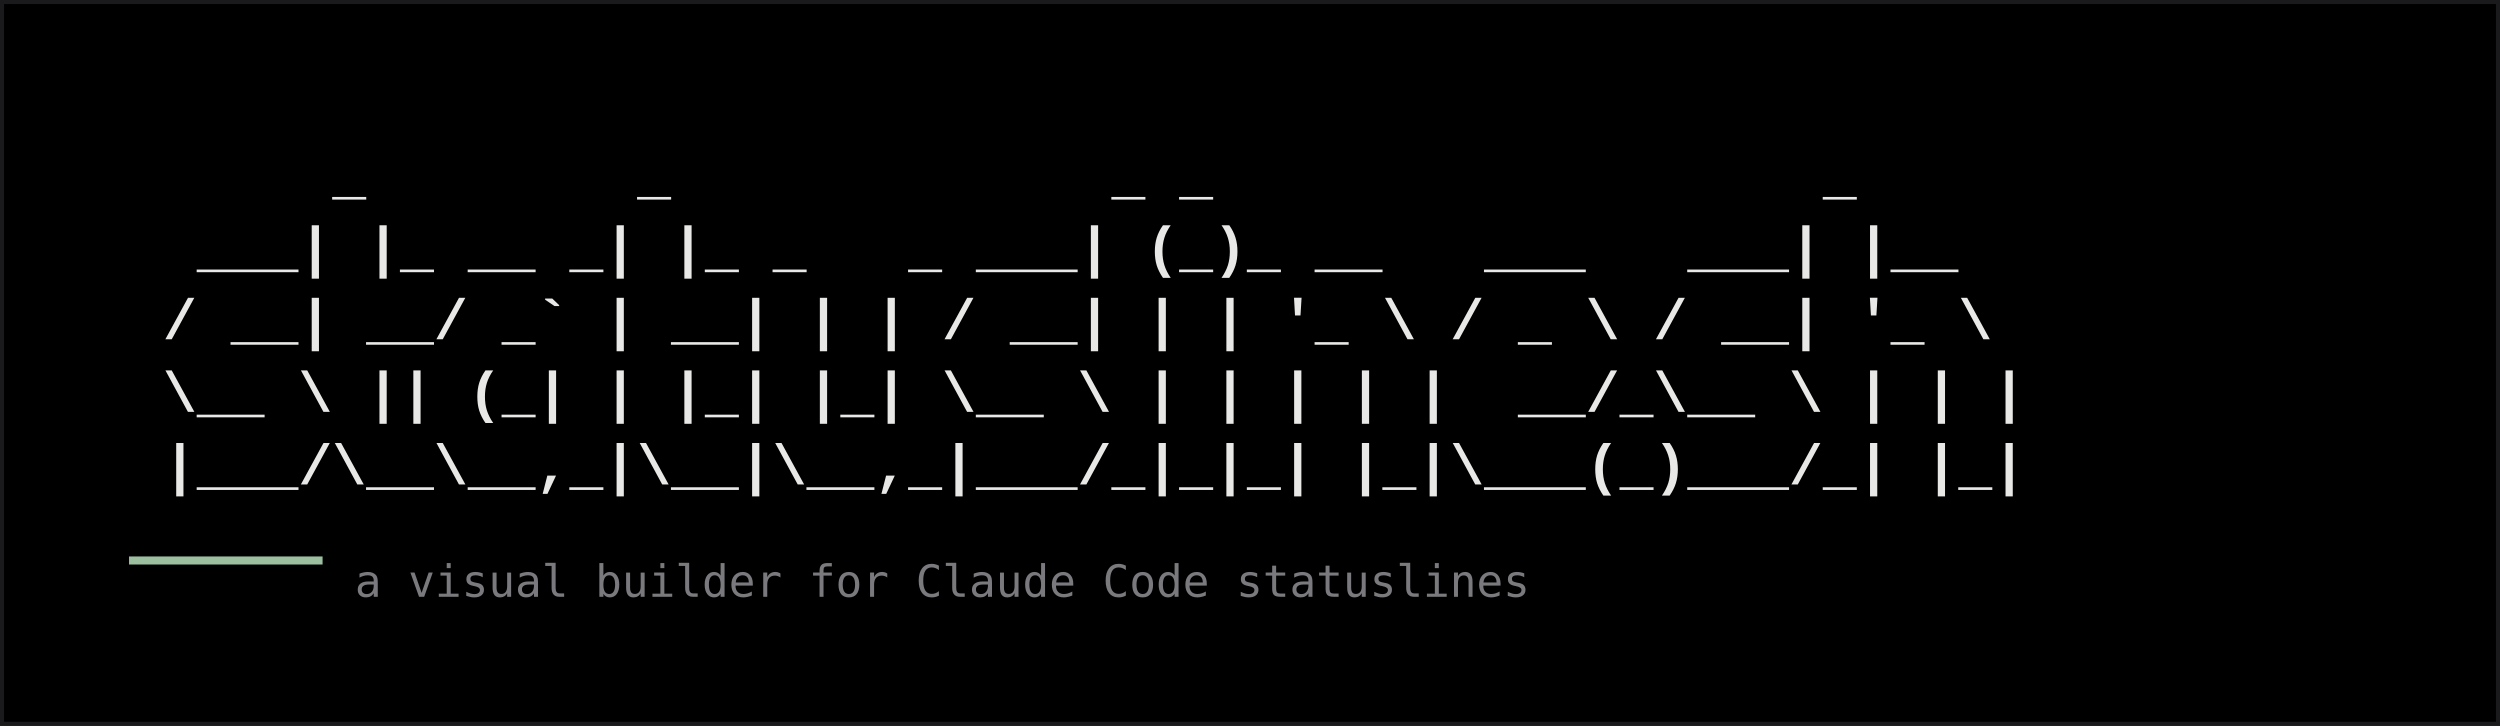
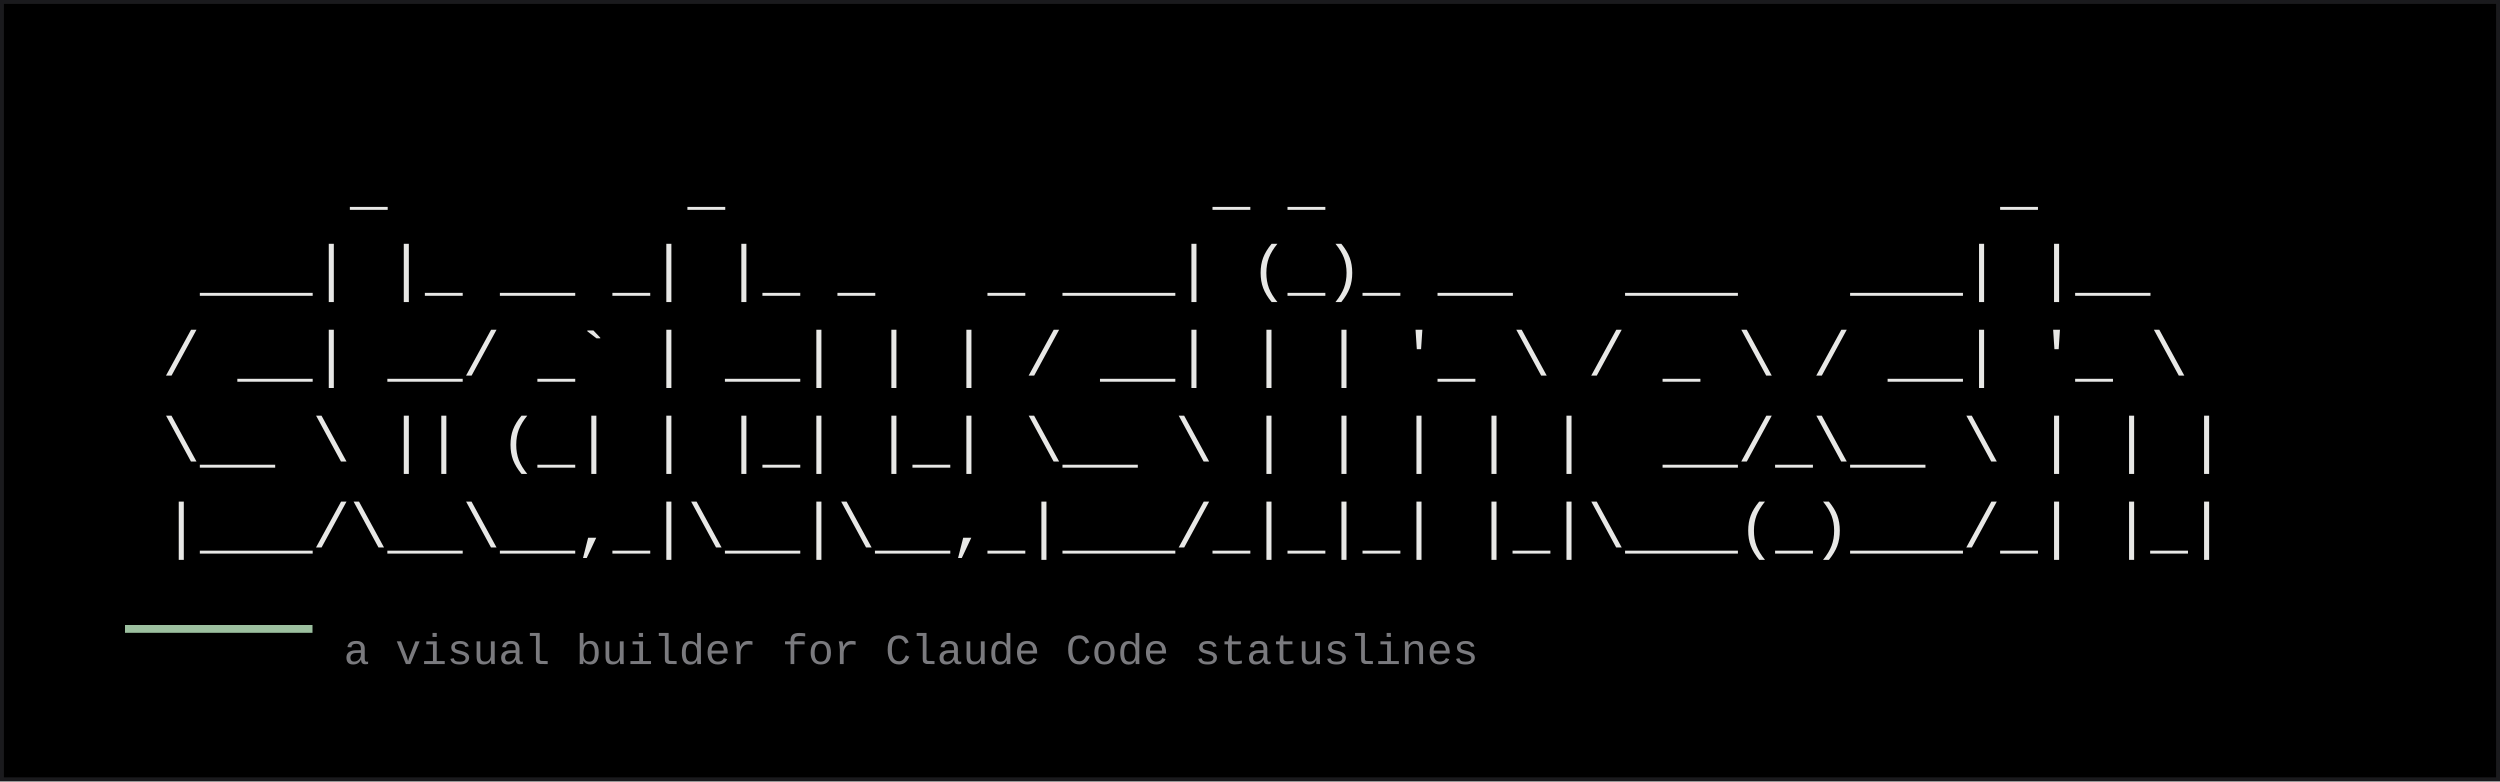
- <svg xmlns="http://www.w3.org/2000/svg" viewBox="0 0 620 180" width="620" height="180" role="img" aria-label="statusline.sh">
-   <rect width="620" height="180" fill="#000000" />
-   <rect x="0.5" y="0.5" width="619" height="179" fill="none" stroke="#1A1A1D" />
-   <g font-family="ui-monospace, 'SF Mono', SFMono-Regular, Menlo, Consolas, 'Liberation Mono', monospace" font-size="14" font-weight="700" xml:space="preserve">
-     <text x="32" y="48" fill="#E8E8E6">      _        _             _ _                  _</text>
-     <text x="32" y="66" fill="#E8E8E6">  ___| |_ __ _| |_ _   _ ___| (_)_ __   ___   ___| |__</text>
-     <text x="32" y="84" fill="#E8E8E6"> / __| __/ _` | __| | | / __| | | '_ \ / _ \ / __| '_ \</text>
-     <text x="32" y="102" fill="#E8E8E6"> \__ \ || (_| | |_| |_| \__ \ | | | | |  __/_\__ \ | | |</text>
-     <text x="32" y="120" fill="#E8E8E6"> |___/\__\__,_|\__|\__,_|___/_|_|_| |_|\___(_)___/_| |_|</text>
+ <svg xmlns="http://www.w3.org/2000/svg" viewBox="0 0 640 200" width="640" height="200" role="img" aria-label="statusline.sh">
+   <rect width="640" height="200" fill="#000000" />
+   <rect x="0.5" y="0.5" width="639" height="199" fill="none" stroke="#1A1A1D" />
+   <g font-family="Consolas, 'Courier New', 'Liberation Mono', monospace" font-size="16" fill="#E8E8E6" xml:space="preserve">
+     <text x="32" y="52" textLength="510" lengthAdjust="spacingAndGlyphs">      _        _             _ _                  _</text>
+     <text x="32" y="74" textLength="540" lengthAdjust="spacingAndGlyphs">  ___| |_ __ _| |_ _   _ ___| (_)_ __   ___   ___| |__</text>
+     <text x="32" y="96" textLength="550" lengthAdjust="spacingAndGlyphs"> / __| __/ _` | __| | | / __| | | '_ \ / _ \ / __| '_ \</text>
+     <text x="32" y="118" textLength="560" lengthAdjust="spacingAndGlyphs"> \__ \ || (_| | |_| |_| \__ \ | | | | |  __/_\__ \ | | |</text>
+     <text x="32" y="140" textLength="560" lengthAdjust="spacingAndGlyphs"> |___/\__\__,_|\__|\__,_|___/_|_|_| |_|\___(_)___/_| |_|</text>
  </g>
-   <rect x="32" y="138" width="48" height="2" fill="#9CC09F" />
-   <text x="88" y="148" font-family="ui-monospace, 'SF Mono', SFMono-Regular, Menlo, Consolas, monospace" font-size="11" fill="#7A7A7E" xml:space="preserve">a visual builder for Claude Code statuslines</text>
+   <rect x="32" y="160" width="48" height="2" fill="#9CC09F" />
+   <text x="88" y="170" font-family="Consolas, 'Courier New', 'Liberation Mono', monospace" font-size="11" fill="#7A7A7E">a visual builder for Claude Code statuslines</text>
</svg>
